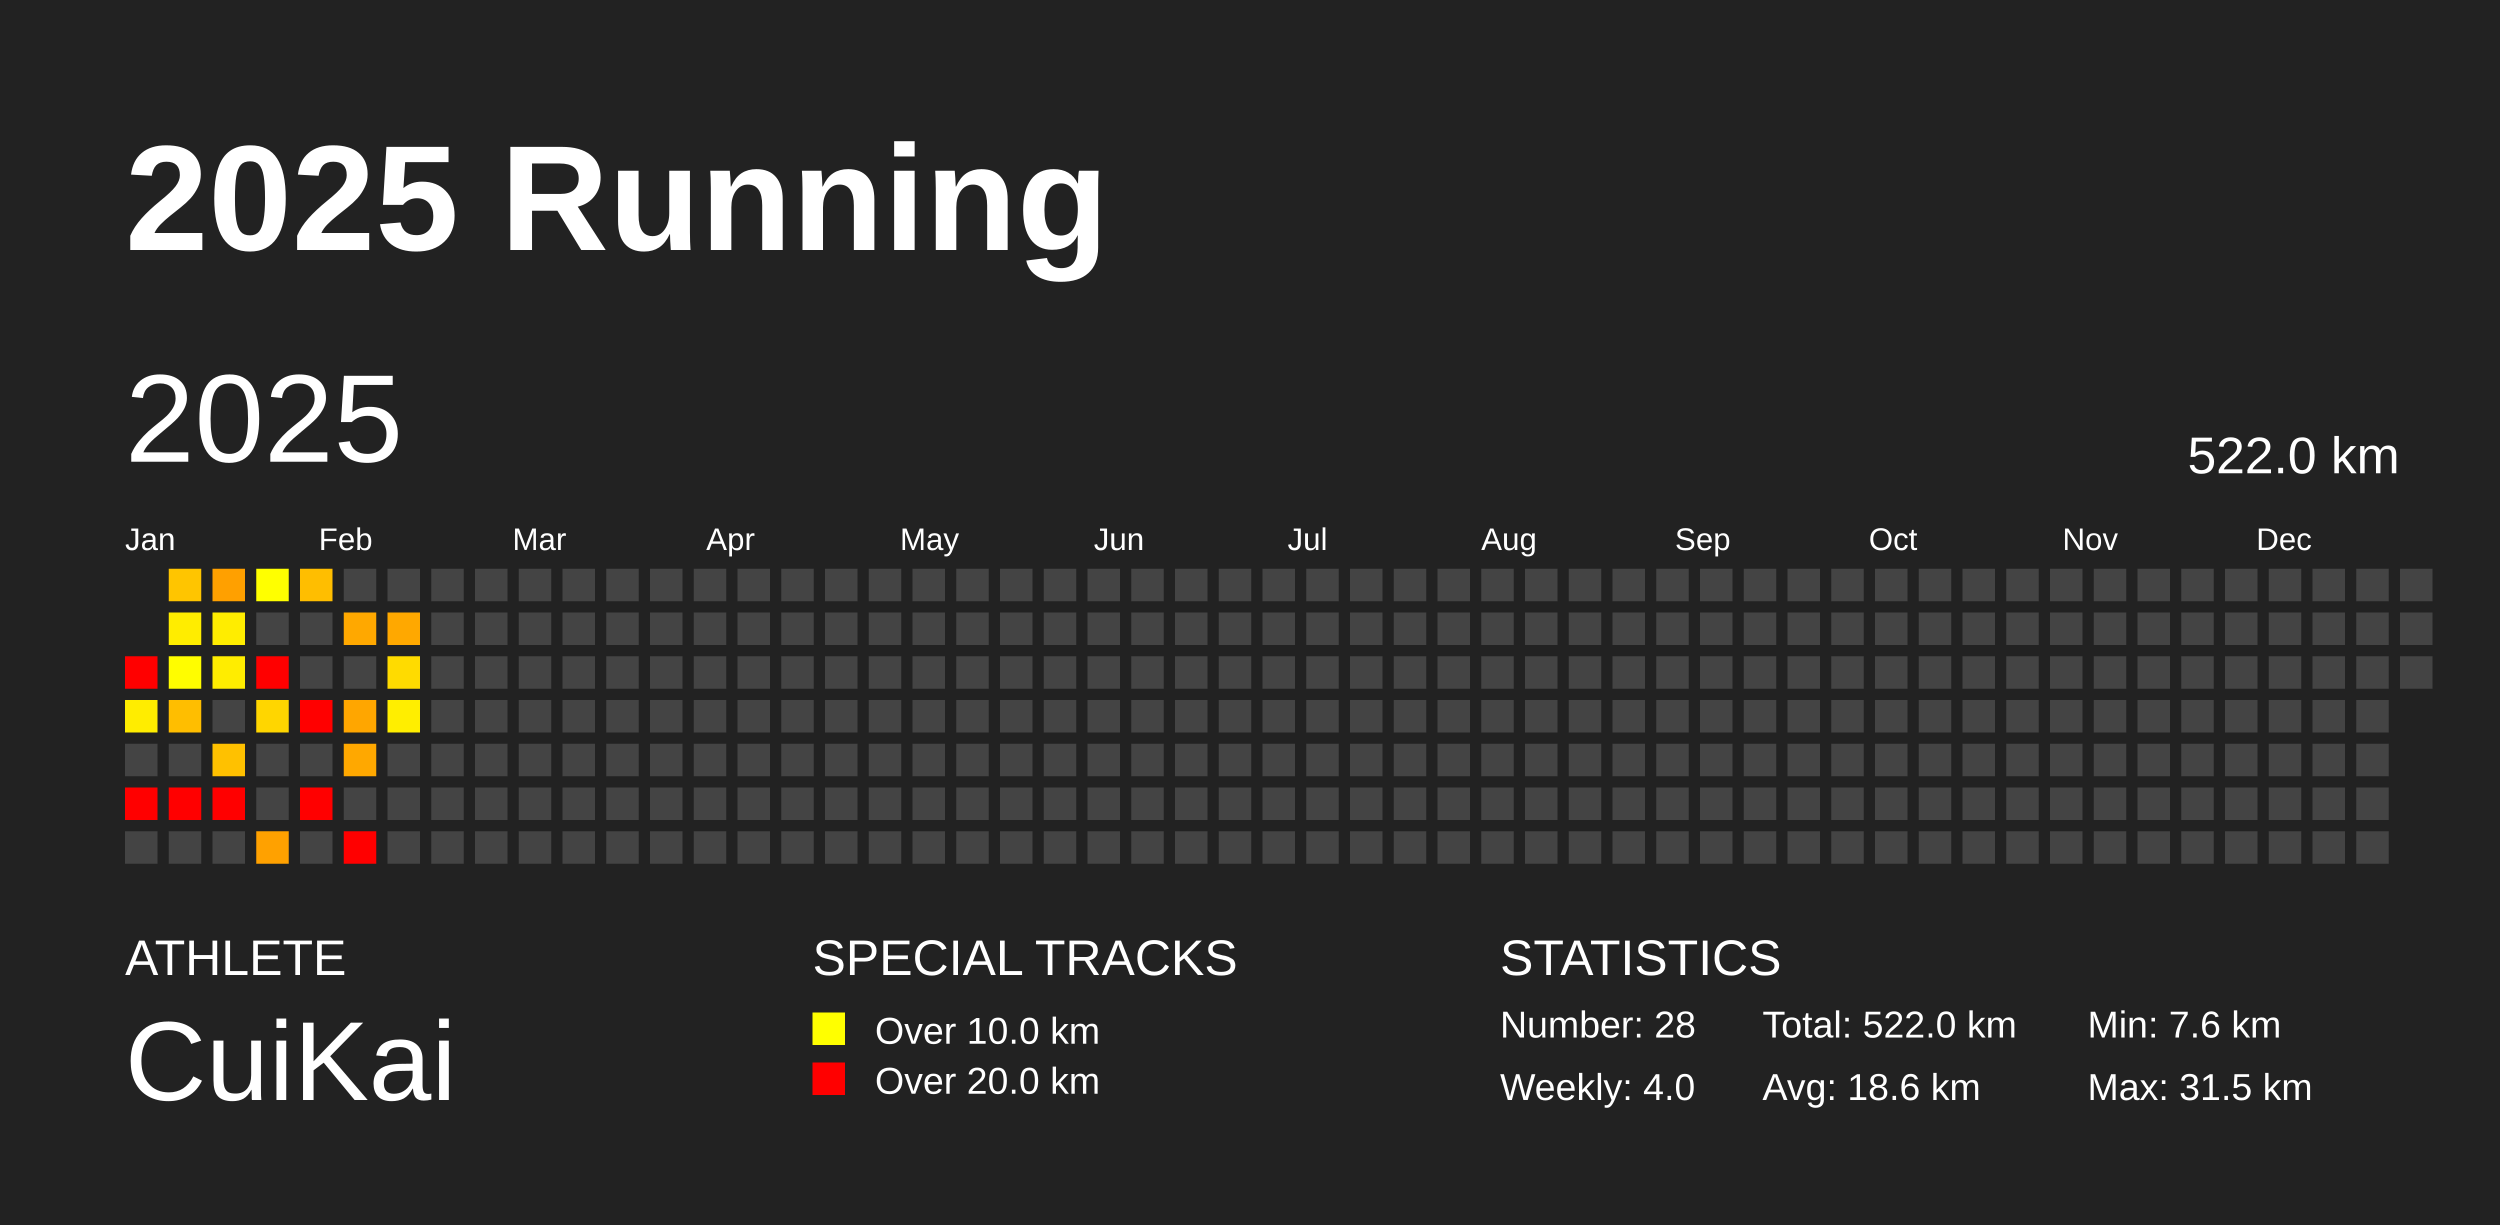
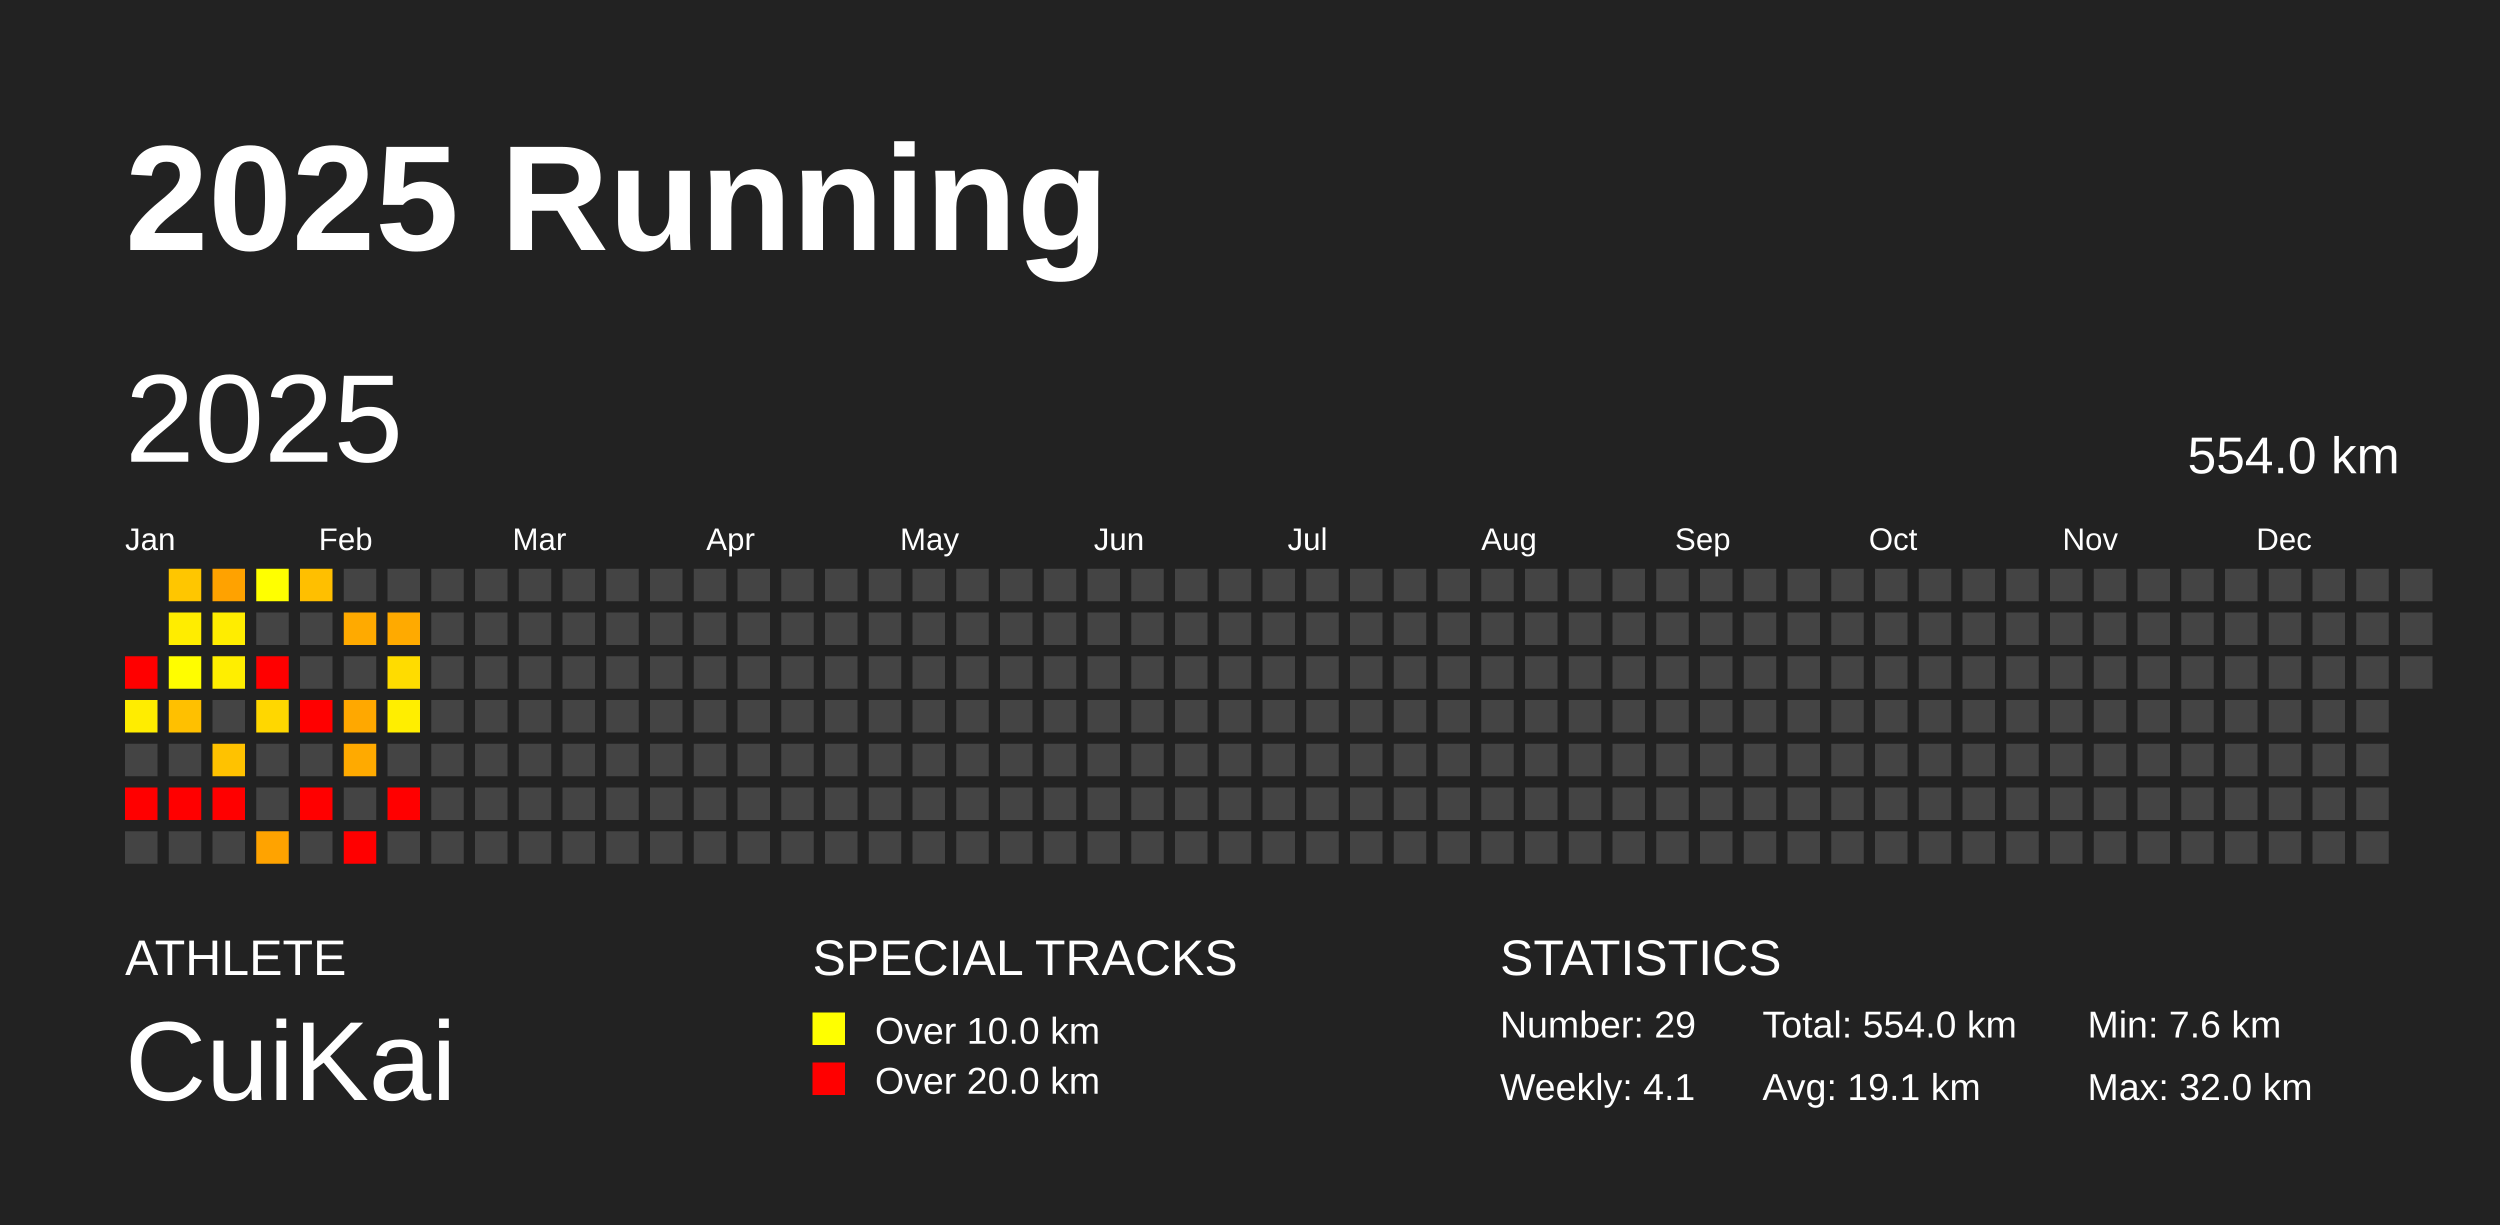
<svg xmlns="http://www.w3.org/2000/svg" baseProfile="full" height="98mm" version="1.1" viewBox="0,0,200,98" width="200mm">
  <defs />
  <rect fill="#222222" height="98" width="200" x="0" y="0" />
  <text fill="#FFFFFF" style="font-size:12px; font-family:Arial; font-weight:bold;" x="10" y="20">2025 Running</text>
  <text fill="#FFFFFF" style="font-size:4px; font-family:Arial" x="10" y="78">ATHLETE</text>
  <text fill="#FFFFFF" style="font-size:9px; font-family:Arial" x="10" y="88">CuiKai</text>
  <text fill="#FFFFFF" style="font-size:4px; font-family:Arial" x="65" y="78">SPECIAL TRACKS</text>
  <rect fill="yellow" height="2.6" width="2.6" x="65" y="81" />
  <text fill="#FFFFFF" style="font-size:3px; font-family:Arial" x="70" y="83.5">Over 10.0 km</text>
  <rect fill="red" height="2.6" width="2.6" x="65" y="85" />
  <text fill="#FFFFFF" style="font-size:3px; font-family:Arial" x="70" y="87.5">Over 20.0 km</text>
  <text fill="#FFFFFF" style="font-size:4px; font-family:Arial" x="120" y="78">STATISTICS</text>
-   <text fill="#FFFFFF" style="font-size:3px; font-family:Arial" x="120" y="83">Number: 28</text>
-   <text fill="#FFFFFF" style="font-size:3px; font-family:Arial" x="120" y="88">Weekly: 4.0</text>
-   <text fill="#FFFFFF" style="font-size:3px; font-family:Arial" x="141" y="83">Total: 522.0 km</text>
-   <text fill="#FFFFFF" style="font-size:3px; font-family:Arial" x="141" y="88">Avg: 18.6 km</text>
+   <text fill="#FFFFFF" style="font-size:3px; font-family:Arial" x="120" y="83">Number: 29</text>
+   <text fill="#FFFFFF" style="font-size:3px; font-family:Arial" x="120" y="88">Weekly: 4.1</text>
+   <text fill="#FFFFFF" style="font-size:3px; font-family:Arial" x="141" y="83">Total: 554.0 km</text>
+   <text fill="#FFFFFF" style="font-size:3px; font-family:Arial" x="141" y="88">Avg: 19.1 km</text>
  <text fill="#FFFFFF" style="font-size:3px; font-family:Arial" x="167" y="83">Min: 7.6 km</text>
-   <text fill="#FFFFFF" style="font-size:3px; font-family:Arial" x="167" y="88">Max: 31.5 km</text>
+   <text fill="#FFFFFF" style="font-size:3px; font-family:Arial" x="167" y="88">Max: 32.0 km</text>
  <text dominant-baseline="hanging" fill="#FFFFFF" style="font-size:10.0px; font-family:Arial;" x="10" y="30">2025</text>
-   <text dominant-baseline="hanging" fill="#FFFFFF" style="font-size:4.125px; font-family:Arial;" x="175" y="35">522.0 km</text>
+   <text dominant-baseline="hanging" fill="#FFFFFF" style="font-size:4.125px; font-family:Arial;" x="175" y="35">554.0 km</text>
  <text fill="#FFFFFF" style="font-size:2.5px; font-family:Arial" x="10.0" y="44">Jan</text>
  <text fill="#FFFFFF" style="font-size:2.5px; font-family:Arial" x="25.5" y="44">Feb</text>
  <text fill="#FFFFFF" style="font-size:2.5px; font-family:Arial" x="41.0" y="44">Mar</text>
  <text fill="#FFFFFF" style="font-size:2.5px; font-family:Arial" x="56.5" y="44">Apr</text>
  <text fill="#FFFFFF" style="font-size:2.5px; font-family:Arial" x="72.0" y="44">May</text>
  <text fill="#FFFFFF" style="font-size:2.5px; font-family:Arial" x="87.5" y="44">Jun</text>
  <text fill="#FFFFFF" style="font-size:2.5px; font-family:Arial" x="103.0" y="44">Jul</text>
  <text fill="#FFFFFF" style="font-size:2.5px; font-family:Arial" x="118.5" y="44">Aug</text>
  <text fill="#FFFFFF" style="font-size:2.5px; font-family:Arial" x="134.0" y="44">Sep</text>
  <text fill="#FFFFFF" style="font-size:2.5px; font-family:Arial" x="149.5" y="44">Oct</text>
  <text fill="#FFFFFF" style="font-size:2.5px; font-family:Arial" x="165.0" y="44">Nov</text>
  <text fill="#FFFFFF" style="font-size:2.5px; font-family:Arial" x="180.5" y="44">Dec</text>
  <rect fill="red" height="2.6" width="2.6" x="10.0" y="52.5" />
  <rect fill="#ffed00" height="2.6" width="2.6" x="10.0" y="56.0" />
  <rect fill="#444444" height="2.6" width="2.6" x="10.0" y="59.5" />
  <rect fill="red" height="2.6" width="2.6" x="10.0" y="63.0" />
  <rect fill="#444444" height="2.6" width="2.6" x="10.0" y="66.5" />
-   <rect fill="#ffc500" height="2.6" width="2.6" x="13.5" y="45.5" />
+   <rect fill="#ffc600" height="2.6" width="2.6" x="13.5" y="45.5" />
  <rect fill="#ffed00" height="2.6" width="2.6" x="13.5" y="49.0" />
  <rect fill="#fffd00" height="2.6" width="2.6" x="13.5" y="52.5" />
-   <rect fill="#ffbe00" height="2.6" width="2.6" x="13.5" y="56.0" />
+   <rect fill="#ffc000" height="2.6" width="2.6" x="13.5" y="56.0" />
  <rect fill="#444444" height="2.6" width="2.6" x="13.5" y="59.5" />
  <rect fill="red" height="2.6" width="2.6" x="13.5" y="63.0" />
  <rect fill="#444444" height="2.6" width="2.6" x="13.5" y="66.5" />
-   <rect fill="#ffa000" height="2.6" width="2.6" x="17.0" y="45.5" />
+   <rect fill="#ffa200" height="2.6" width="2.6" x="17.0" y="45.5" />
  <rect fill="#ffed00" height="2.6" width="2.6" x="17.0" y="49.0" />
-   <rect fill="#ffed00" height="2.6" width="2.6" x="17.0" y="52.5" />
+   <rect fill="#ffee00" height="2.6" width="2.6" x="17.0" y="52.5" />
  <rect fill="#444444" height="2.6" width="2.6" x="17.0" y="56.0" />
-   <rect fill="#ffc100" height="2.6" width="2.6" x="17.0" y="59.5" />
+   <rect fill="#ffc200" height="2.6" width="2.6" x="17.0" y="59.5" />
  <rect fill="red" height="2.6" width="2.6" x="17.0" y="63.0" />
  <rect fill="#444444" height="2.6" width="2.6" x="17.0" y="66.5" />
  <rect fill="#ffff00" height="2.6" width="2.6" x="20.5" y="45.5" />
  <rect fill="#444444" height="2.6" width="2.6" x="20.5" y="49.0" />
  <rect fill="red" height="2.6" width="2.6" x="20.5" y="52.5" />
-   <rect fill="#ffd600" height="2.6" width="2.6" x="20.5" y="56.0" />
+   <rect fill="#ffd700" height="2.6" width="2.6" x="20.5" y="56.0" />
  <rect fill="#444444" height="2.6" width="2.6" x="20.5" y="59.5" />
  <rect fill="#444444" height="2.6" width="2.6" x="20.5" y="63.0" />
-   <rect fill="#ffa100" height="2.6" width="2.6" x="20.5" y="66.5" />
-   <rect fill="#ffbe00" height="2.6" width="2.6" x="24.0" y="45.5" />
+   <rect fill="#ffa300" height="2.6" width="2.6" x="20.5" y="66.5" />
+   <rect fill="#ffbf00" height="2.6" width="2.6" x="24.0" y="45.5" />
  <rect fill="#444444" height="2.6" width="2.6" x="24.0" y="49.0" />
  <rect fill="#444444" height="2.6" width="2.6" x="24.0" y="52.5" />
  <rect fill="red" height="2.6" width="2.6" x="24.0" y="56.0" />
  <rect fill="#444444" height="2.6" width="2.6" x="24.0" y="59.5" />
  <rect fill="red" height="2.6" width="2.6" x="24.0" y="63.0" />
  <rect fill="#444444" height="2.6" width="2.6" x="24.0" y="66.5" />
  <rect fill="#444444" height="2.6" width="2.6" x="27.5" y="45.5" />
-   <rect fill="#ffa800" height="2.6" width="2.6" x="27.5" y="49.0" />
+   <rect fill="#ffaa00" height="2.6" width="2.6" x="27.5" y="49.0" />
  <rect fill="#444444" height="2.6" width="2.6" x="27.5" y="52.5" />
-   <rect fill="#ffa600" height="2.6" width="2.6" x="27.5" y="56.0" />
-   <rect fill="#ffa800" height="2.6" width="2.6" x="27.5" y="59.5" />
+   <rect fill="#ffa800" height="2.6" width="2.6" x="27.5" y="56.0" />
+   <rect fill="#ffaa00" height="2.6" width="2.6" x="27.5" y="59.5" />
  <rect fill="#444444" height="2.6" width="2.6" x="27.5" y="63.0" />
  <rect fill="red" height="2.6" width="2.6" x="27.5" y="66.5" />
  <rect fill="#444444" height="2.6" width="2.6" x="31.0" y="45.5" />
-   <rect fill="#ffa800" height="2.6" width="2.6" x="31.0" y="49.0" />
-   <rect fill="#ffdb00" height="2.6" width="2.6" x="31.0" y="52.5" />
+   <rect fill="#ffaa00" height="2.6" width="2.6" x="31.0" y="49.0" />
+   <rect fill="#ffdc00" height="2.6" width="2.6" x="31.0" y="52.5" />
  <rect fill="#ffee00" height="2.6" width="2.6" x="31.0" y="56.0" />
  <rect fill="#444444" height="2.6" width="2.6" x="31.0" y="59.5" />
-   <rect fill="#444444" height="2.6" width="2.6" x="31.0" y="63.0" />
+   <rect fill="red" height="2.6" width="2.6" x="31.0" y="63.0" />
  <rect fill="#444444" height="2.6" width="2.6" x="31.0" y="66.5" />
  <rect fill="#444444" height="2.6" width="2.6" x="34.5" y="45.5" />
  <rect fill="#444444" height="2.6" width="2.6" x="34.5" y="49.0" />
  <rect fill="#444444" height="2.6" width="2.6" x="34.5" y="52.5" />
  <rect fill="#444444" height="2.6" width="2.6" x="34.5" y="56.0" />
  <rect fill="#444444" height="2.6" width="2.6" x="34.5" y="59.5" />
  <rect fill="#444444" height="2.6" width="2.6" x="34.5" y="63.0" />
  <rect fill="#444444" height="2.6" width="2.6" x="34.5" y="66.5" />
  <rect fill="#444444" height="2.6" width="2.6" x="38.0" y="45.5" />
  <rect fill="#444444" height="2.6" width="2.6" x="38.0" y="49.0" />
  <rect fill="#444444" height="2.6" width="2.6" x="38.0" y="52.5" />
  <rect fill="#444444" height="2.6" width="2.6" x="38.0" y="56.0" />
  <rect fill="#444444" height="2.6" width="2.6" x="38.0" y="59.5" />
  <rect fill="#444444" height="2.6" width="2.6" x="38.0" y="63.0" />
  <rect fill="#444444" height="2.6" width="2.6" x="38.0" y="66.5" />
  <rect fill="#444444" height="2.6" width="2.6" x="41.5" y="45.5" />
  <rect fill="#444444" height="2.6" width="2.6" x="41.5" y="49.0" />
  <rect fill="#444444" height="2.6" width="2.6" x="41.5" y="52.5" />
  <rect fill="#444444" height="2.6" width="2.6" x="41.5" y="56.0" />
  <rect fill="#444444" height="2.6" width="2.6" x="41.5" y="59.5" />
  <rect fill="#444444" height="2.6" width="2.6" x="41.5" y="63.0" />
  <rect fill="#444444" height="2.6" width="2.6" x="41.5" y="66.5" />
  <rect fill="#444444" height="2.6" width="2.6" x="45.0" y="45.5" />
  <rect fill="#444444" height="2.6" width="2.6" x="45.0" y="49.0" />
  <rect fill="#444444" height="2.6" width="2.6" x="45.0" y="52.5" />
  <rect fill="#444444" height="2.6" width="2.6" x="45.0" y="56.0" />
  <rect fill="#444444" height="2.6" width="2.6" x="45.0" y="59.5" />
  <rect fill="#444444" height="2.6" width="2.6" x="45.0" y="63.0" />
  <rect fill="#444444" height="2.6" width="2.6" x="45.0" y="66.5" />
  <rect fill="#444444" height="2.6" width="2.6" x="48.5" y="45.5" />
  <rect fill="#444444" height="2.6" width="2.6" x="48.5" y="49.0" />
  <rect fill="#444444" height="2.6" width="2.6" x="48.5" y="52.5" />
  <rect fill="#444444" height="2.6" width="2.6" x="48.5" y="56.0" />
  <rect fill="#444444" height="2.6" width="2.6" x="48.5" y="59.5" />
  <rect fill="#444444" height="2.6" width="2.6" x="48.5" y="63.0" />
  <rect fill="#444444" height="2.6" width="2.6" x="48.5" y="66.5" />
  <rect fill="#444444" height="2.6" width="2.6" x="52.0" y="45.5" />
  <rect fill="#444444" height="2.6" width="2.6" x="52.0" y="49.0" />
  <rect fill="#444444" height="2.6" width="2.6" x="52.0" y="52.5" />
  <rect fill="#444444" height="2.6" width="2.6" x="52.0" y="56.0" />
  <rect fill="#444444" height="2.6" width="2.6" x="52.0" y="59.5" />
  <rect fill="#444444" height="2.6" width="2.6" x="52.0" y="63.0" />
  <rect fill="#444444" height="2.6" width="2.6" x="52.0" y="66.5" />
  <rect fill="#444444" height="2.6" width="2.6" x="55.5" y="45.5" />
  <rect fill="#444444" height="2.6" width="2.6" x="55.5" y="49.0" />
  <rect fill="#444444" height="2.6" width="2.6" x="55.5" y="52.5" />
  <rect fill="#444444" height="2.6" width="2.6" x="55.5" y="56.0" />
  <rect fill="#444444" height="2.6" width="2.6" x="55.5" y="59.5" />
  <rect fill="#444444" height="2.6" width="2.6" x="55.5" y="63.0" />
  <rect fill="#444444" height="2.6" width="2.6" x="55.5" y="66.5" />
  <rect fill="#444444" height="2.6" width="2.6" x="59.0" y="45.5" />
  <rect fill="#444444" height="2.6" width="2.6" x="59.0" y="49.0" />
  <rect fill="#444444" height="2.6" width="2.6" x="59.0" y="52.5" />
  <rect fill="#444444" height="2.6" width="2.6" x="59.0" y="56.0" />
  <rect fill="#444444" height="2.6" width="2.6" x="59.0" y="59.5" />
  <rect fill="#444444" height="2.6" width="2.6" x="59.0" y="63.0" />
  <rect fill="#444444" height="2.6" width="2.6" x="59.0" y="66.5" />
  <rect fill="#444444" height="2.6" width="2.6" x="62.5" y="45.5" />
  <rect fill="#444444" height="2.6" width="2.6" x="62.5" y="49.0" />
  <rect fill="#444444" height="2.6" width="2.6" x="62.5" y="52.5" />
  <rect fill="#444444" height="2.6" width="2.6" x="62.5" y="56.0" />
  <rect fill="#444444" height="2.6" width="2.6" x="62.5" y="59.5" />
  <rect fill="#444444" height="2.6" width="2.6" x="62.5" y="63.0" />
  <rect fill="#444444" height="2.6" width="2.6" x="62.5" y="66.5" />
  <rect fill="#444444" height="2.6" width="2.6" x="66.0" y="45.5" />
  <rect fill="#444444" height="2.6" width="2.6" x="66.0" y="49.0" />
  <rect fill="#444444" height="2.6" width="2.6" x="66.0" y="52.5" />
  <rect fill="#444444" height="2.6" width="2.6" x="66.0" y="56.0" />
  <rect fill="#444444" height="2.6" width="2.6" x="66.0" y="59.5" />
  <rect fill="#444444" height="2.6" width="2.6" x="66.0" y="63.0" />
  <rect fill="#444444" height="2.6" width="2.6" x="66.0" y="66.5" />
  <rect fill="#444444" height="2.6" width="2.6" x="69.5" y="45.5" />
  <rect fill="#444444" height="2.6" width="2.6" x="69.5" y="49.0" />
  <rect fill="#444444" height="2.6" width="2.6" x="69.5" y="52.5" />
  <rect fill="#444444" height="2.6" width="2.6" x="69.5" y="56.0" />
  <rect fill="#444444" height="2.6" width="2.6" x="69.5" y="59.5" />
  <rect fill="#444444" height="2.6" width="2.6" x="69.5" y="63.0" />
  <rect fill="#444444" height="2.6" width="2.6" x="69.5" y="66.5" />
  <rect fill="#444444" height="2.6" width="2.6" x="73.0" y="45.5" />
  <rect fill="#444444" height="2.6" width="2.6" x="73.0" y="49.0" />
  <rect fill="#444444" height="2.6" width="2.6" x="73.0" y="52.5" />
  <rect fill="#444444" height="2.6" width="2.6" x="73.0" y="56.0" />
  <rect fill="#444444" height="2.6" width="2.6" x="73.0" y="59.5" />
  <rect fill="#444444" height="2.6" width="2.6" x="73.0" y="63.0" />
  <rect fill="#444444" height="2.6" width="2.6" x="73.0" y="66.5" />
  <rect fill="#444444" height="2.6" width="2.6" x="76.5" y="45.5" />
  <rect fill="#444444" height="2.6" width="2.6" x="76.5" y="49.0" />
  <rect fill="#444444" height="2.6" width="2.6" x="76.5" y="52.5" />
  <rect fill="#444444" height="2.6" width="2.6" x="76.5" y="56.0" />
  <rect fill="#444444" height="2.6" width="2.6" x="76.5" y="59.5" />
  <rect fill="#444444" height="2.6" width="2.6" x="76.5" y="63.0" />
  <rect fill="#444444" height="2.6" width="2.6" x="76.5" y="66.5" />
  <rect fill="#444444" height="2.6" width="2.6" x="80.0" y="45.5" />
  <rect fill="#444444" height="2.6" width="2.6" x="80.0" y="49.0" />
  <rect fill="#444444" height="2.6" width="2.6" x="80.0" y="52.5" />
  <rect fill="#444444" height="2.6" width="2.6" x="80.0" y="56.0" />
  <rect fill="#444444" height="2.6" width="2.6" x="80.0" y="59.5" />
  <rect fill="#444444" height="2.6" width="2.6" x="80.0" y="63.0" />
  <rect fill="#444444" height="2.6" width="2.6" x="80.0" y="66.5" />
  <rect fill="#444444" height="2.6" width="2.6" x="83.5" y="45.5" />
  <rect fill="#444444" height="2.6" width="2.6" x="83.5" y="49.0" />
  <rect fill="#444444" height="2.6" width="2.6" x="83.5" y="52.5" />
  <rect fill="#444444" height="2.6" width="2.6" x="83.5" y="56.0" />
  <rect fill="#444444" height="2.6" width="2.6" x="83.5" y="59.5" />
  <rect fill="#444444" height="2.6" width="2.6" x="83.5" y="63.0" />
  <rect fill="#444444" height="2.6" width="2.6" x="83.5" y="66.5" />
  <rect fill="#444444" height="2.6" width="2.6" x="87.0" y="45.5" />
  <rect fill="#444444" height="2.6" width="2.6" x="87.0" y="49.0" />
  <rect fill="#444444" height="2.6" width="2.6" x="87.0" y="52.5" />
  <rect fill="#444444" height="2.6" width="2.6" x="87.0" y="56.0" />
  <rect fill="#444444" height="2.6" width="2.6" x="87.0" y="59.5" />
  <rect fill="#444444" height="2.6" width="2.6" x="87.0" y="63.0" />
  <rect fill="#444444" height="2.6" width="2.6" x="87.0" y="66.5" />
  <rect fill="#444444" height="2.6" width="2.6" x="90.5" y="45.5" />
  <rect fill="#444444" height="2.6" width="2.6" x="90.5" y="49.0" />
  <rect fill="#444444" height="2.6" width="2.6" x="90.5" y="52.5" />
  <rect fill="#444444" height="2.6" width="2.6" x="90.5" y="56.0" />
  <rect fill="#444444" height="2.6" width="2.6" x="90.5" y="59.5" />
  <rect fill="#444444" height="2.6" width="2.6" x="90.5" y="63.0" />
  <rect fill="#444444" height="2.6" width="2.6" x="90.5" y="66.5" />
  <rect fill="#444444" height="2.6" width="2.6" x="94.0" y="45.5" />
  <rect fill="#444444" height="2.6" width="2.6" x="94.0" y="49.0" />
  <rect fill="#444444" height="2.6" width="2.6" x="94.0" y="52.5" />
  <rect fill="#444444" height="2.6" width="2.6" x="94.0" y="56.0" />
  <rect fill="#444444" height="2.6" width="2.6" x="94.0" y="59.5" />
  <rect fill="#444444" height="2.6" width="2.6" x="94.0" y="63.0" />
  <rect fill="#444444" height="2.6" width="2.6" x="94.0" y="66.5" />
  <rect fill="#444444" height="2.6" width="2.6" x="97.5" y="45.5" />
  <rect fill="#444444" height="2.6" width="2.6" x="97.5" y="49.0" />
  <rect fill="#444444" height="2.6" width="2.6" x="97.5" y="52.5" />
  <rect fill="#444444" height="2.6" width="2.6" x="97.5" y="56.0" />
  <rect fill="#444444" height="2.6" width="2.6" x="97.5" y="59.5" />
  <rect fill="#444444" height="2.6" width="2.6" x="97.5" y="63.0" />
  <rect fill="#444444" height="2.6" width="2.6" x="97.5" y="66.5" />
  <rect fill="#444444" height="2.6" width="2.6" x="101.0" y="45.5" />
  <rect fill="#444444" height="2.6" width="2.6" x="101.0" y="49.0" />
  <rect fill="#444444" height="2.6" width="2.6" x="101.0" y="52.5" />
  <rect fill="#444444" height="2.6" width="2.6" x="101.0" y="56.0" />
  <rect fill="#444444" height="2.6" width="2.6" x="101.0" y="59.5" />
  <rect fill="#444444" height="2.6" width="2.6" x="101.0" y="63.0" />
  <rect fill="#444444" height="2.6" width="2.6" x="101.0" y="66.5" />
  <rect fill="#444444" height="2.6" width="2.6" x="104.5" y="45.5" />
  <rect fill="#444444" height="2.6" width="2.6" x="104.5" y="49.0" />
  <rect fill="#444444" height="2.6" width="2.6" x="104.5" y="52.5" />
  <rect fill="#444444" height="2.6" width="2.6" x="104.5" y="56.0" />
  <rect fill="#444444" height="2.6" width="2.6" x="104.5" y="59.5" />
  <rect fill="#444444" height="2.6" width="2.6" x="104.5" y="63.0" />
  <rect fill="#444444" height="2.6" width="2.6" x="104.5" y="66.5" />
  <rect fill="#444444" height="2.6" width="2.6" x="108.0" y="45.5" />
  <rect fill="#444444" height="2.6" width="2.6" x="108.0" y="49.0" />
  <rect fill="#444444" height="2.6" width="2.6" x="108.0" y="52.5" />
  <rect fill="#444444" height="2.6" width="2.6" x="108.0" y="56.0" />
  <rect fill="#444444" height="2.6" width="2.6" x="108.0" y="59.5" />
  <rect fill="#444444" height="2.6" width="2.6" x="108.0" y="63.0" />
  <rect fill="#444444" height="2.6" width="2.6" x="108.0" y="66.5" />
  <rect fill="#444444" height="2.6" width="2.6" x="111.5" y="45.5" />
  <rect fill="#444444" height="2.6" width="2.6" x="111.5" y="49.0" />
  <rect fill="#444444" height="2.6" width="2.6" x="111.5" y="52.5" />
  <rect fill="#444444" height="2.6" width="2.6" x="111.5" y="56.0" />
  <rect fill="#444444" height="2.6" width="2.6" x="111.5" y="59.5" />
  <rect fill="#444444" height="2.6" width="2.6" x="111.5" y="63.0" />
  <rect fill="#444444" height="2.6" width="2.6" x="111.5" y="66.5" />
  <rect fill="#444444" height="2.6" width="2.6" x="115.0" y="45.5" />
  <rect fill="#444444" height="2.6" width="2.6" x="115.0" y="49.0" />
  <rect fill="#444444" height="2.6" width="2.6" x="115.0" y="52.5" />
  <rect fill="#444444" height="2.6" width="2.6" x="115.0" y="56.0" />
  <rect fill="#444444" height="2.6" width="2.6" x="115.0" y="59.5" />
  <rect fill="#444444" height="2.6" width="2.6" x="115.0" y="63.0" />
  <rect fill="#444444" height="2.6" width="2.6" x="115.0" y="66.5" />
  <rect fill="#444444" height="2.6" width="2.6" x="118.5" y="45.5" />
  <rect fill="#444444" height="2.6" width="2.6" x="118.5" y="49.0" />
  <rect fill="#444444" height="2.6" width="2.6" x="118.5" y="52.5" />
  <rect fill="#444444" height="2.6" width="2.6" x="118.5" y="56.0" />
  <rect fill="#444444" height="2.6" width="2.6" x="118.5" y="59.5" />
  <rect fill="#444444" height="2.6" width="2.6" x="118.5" y="63.0" />
  <rect fill="#444444" height="2.6" width="2.6" x="118.5" y="66.5" />
  <rect fill="#444444" height="2.6" width="2.6" x="122.0" y="45.5" />
  <rect fill="#444444" height="2.6" width="2.6" x="122.0" y="49.0" />
  <rect fill="#444444" height="2.6" width="2.6" x="122.0" y="52.5" />
  <rect fill="#444444" height="2.6" width="2.6" x="122.0" y="56.0" />
  <rect fill="#444444" height="2.6" width="2.6" x="122.0" y="59.5" />
  <rect fill="#444444" height="2.6" width="2.6" x="122.0" y="63.0" />
  <rect fill="#444444" height="2.6" width="2.6" x="122.0" y="66.5" />
  <rect fill="#444444" height="2.6" width="2.6" x="125.5" y="45.5" />
  <rect fill="#444444" height="2.6" width="2.6" x="125.5" y="49.0" />
  <rect fill="#444444" height="2.6" width="2.6" x="125.5" y="52.5" />
  <rect fill="#444444" height="2.6" width="2.6" x="125.5" y="56.0" />
  <rect fill="#444444" height="2.6" width="2.6" x="125.5" y="59.5" />
  <rect fill="#444444" height="2.6" width="2.6" x="125.5" y="63.0" />
  <rect fill="#444444" height="2.6" width="2.6" x="125.5" y="66.5" />
  <rect fill="#444444" height="2.6" width="2.6" x="129.0" y="45.5" />
  <rect fill="#444444" height="2.6" width="2.6" x="129.0" y="49.0" />
  <rect fill="#444444" height="2.6" width="2.6" x="129.0" y="52.5" />
  <rect fill="#444444" height="2.6" width="2.6" x="129.0" y="56.0" />
  <rect fill="#444444" height="2.6" width="2.6" x="129.0" y="59.5" />
  <rect fill="#444444" height="2.6" width="2.6" x="129.0" y="63.0" />
  <rect fill="#444444" height="2.6" width="2.6" x="129.0" y="66.5" />
  <rect fill="#444444" height="2.6" width="2.6" x="132.5" y="45.5" />
  <rect fill="#444444" height="2.6" width="2.6" x="132.5" y="49.0" />
  <rect fill="#444444" height="2.6" width="2.6" x="132.5" y="52.5" />
  <rect fill="#444444" height="2.6" width="2.6" x="132.5" y="56.0" />
  <rect fill="#444444" height="2.6" width="2.6" x="132.5" y="59.5" />
  <rect fill="#444444" height="2.6" width="2.6" x="132.5" y="63.0" />
  <rect fill="#444444" height="2.6" width="2.6" x="132.5" y="66.5" />
  <rect fill="#444444" height="2.6" width="2.6" x="136.0" y="45.5" />
  <rect fill="#444444" height="2.6" width="2.6" x="136.0" y="49.0" />
  <rect fill="#444444" height="2.6" width="2.6" x="136.0" y="52.5" />
  <rect fill="#444444" height="2.6" width="2.6" x="136.0" y="56.0" />
  <rect fill="#444444" height="2.6" width="2.6" x="136.0" y="59.5" />
  <rect fill="#444444" height="2.6" width="2.6" x="136.0" y="63.0" />
  <rect fill="#444444" height="2.6" width="2.6" x="136.0" y="66.5" />
  <rect fill="#444444" height="2.6" width="2.6" x="139.5" y="45.5" />
  <rect fill="#444444" height="2.6" width="2.6" x="139.5" y="49.0" />
  <rect fill="#444444" height="2.6" width="2.6" x="139.5" y="52.5" />
  <rect fill="#444444" height="2.6" width="2.6" x="139.5" y="56.0" />
  <rect fill="#444444" height="2.6" width="2.6" x="139.5" y="59.5" />
  <rect fill="#444444" height="2.6" width="2.6" x="139.5" y="63.0" />
  <rect fill="#444444" height="2.6" width="2.6" x="139.5" y="66.5" />
  <rect fill="#444444" height="2.6" width="2.6" x="143.0" y="45.5" />
  <rect fill="#444444" height="2.6" width="2.6" x="143.0" y="49.0" />
  <rect fill="#444444" height="2.6" width="2.6" x="143.0" y="52.5" />
  <rect fill="#444444" height="2.6" width="2.6" x="143.0" y="56.0" />
  <rect fill="#444444" height="2.6" width="2.6" x="143.0" y="59.5" />
  <rect fill="#444444" height="2.6" width="2.6" x="143.0" y="63.0" />
  <rect fill="#444444" height="2.6" width="2.6" x="143.0" y="66.5" />
  <rect fill="#444444" height="2.6" width="2.6" x="146.5" y="45.5" />
  <rect fill="#444444" height="2.6" width="2.6" x="146.5" y="49.0" />
  <rect fill="#444444" height="2.6" width="2.6" x="146.5" y="52.5" />
  <rect fill="#444444" height="2.6" width="2.6" x="146.5" y="56.0" />
  <rect fill="#444444" height="2.6" width="2.6" x="146.5" y="59.5" />
  <rect fill="#444444" height="2.6" width="2.6" x="146.5" y="63.0" />
  <rect fill="#444444" height="2.6" width="2.6" x="146.5" y="66.5" />
  <rect fill="#444444" height="2.6" width="2.6" x="150.0" y="45.5" />
  <rect fill="#444444" height="2.6" width="2.6" x="150.0" y="49.0" />
  <rect fill="#444444" height="2.6" width="2.6" x="150.0" y="52.5" />
  <rect fill="#444444" height="2.6" width="2.6" x="150.0" y="56.0" />
  <rect fill="#444444" height="2.6" width="2.6" x="150.0" y="59.5" />
  <rect fill="#444444" height="2.6" width="2.6" x="150.0" y="63.0" />
  <rect fill="#444444" height="2.6" width="2.6" x="150.0" y="66.5" />
  <rect fill="#444444" height="2.6" width="2.6" x="153.5" y="45.5" />
  <rect fill="#444444" height="2.6" width="2.6" x="153.5" y="49.0" />
  <rect fill="#444444" height="2.6" width="2.6" x="153.5" y="52.5" />
  <rect fill="#444444" height="2.6" width="2.6" x="153.5" y="56.0" />
  <rect fill="#444444" height="2.6" width="2.6" x="153.5" y="59.5" />
  <rect fill="#444444" height="2.6" width="2.6" x="153.5" y="63.0" />
  <rect fill="#444444" height="2.6" width="2.6" x="153.5" y="66.5" />
  <rect fill="#444444" height="2.6" width="2.6" x="157.0" y="45.5" />
  <rect fill="#444444" height="2.6" width="2.6" x="157.0" y="49.0" />
  <rect fill="#444444" height="2.6" width="2.6" x="157.0" y="52.5" />
  <rect fill="#444444" height="2.6" width="2.6" x="157.0" y="56.0" />
  <rect fill="#444444" height="2.6" width="2.6" x="157.0" y="59.5" />
  <rect fill="#444444" height="2.6" width="2.6" x="157.0" y="63.0" />
  <rect fill="#444444" height="2.6" width="2.6" x="157.0" y="66.5" />
  <rect fill="#444444" height="2.6" width="2.6" x="160.5" y="45.5" />
  <rect fill="#444444" height="2.6" width="2.6" x="160.5" y="49.0" />
  <rect fill="#444444" height="2.6" width="2.6" x="160.5" y="52.5" />
  <rect fill="#444444" height="2.6" width="2.6" x="160.5" y="56.0" />
  <rect fill="#444444" height="2.6" width="2.6" x="160.5" y="59.5" />
  <rect fill="#444444" height="2.6" width="2.6" x="160.5" y="63.0" />
  <rect fill="#444444" height="2.6" width="2.6" x="160.5" y="66.5" />
  <rect fill="#444444" height="2.6" width="2.6" x="164.0" y="45.5" />
  <rect fill="#444444" height="2.6" width="2.6" x="164.0" y="49.0" />
  <rect fill="#444444" height="2.6" width="2.6" x="164.0" y="52.5" />
  <rect fill="#444444" height="2.6" width="2.6" x="164.0" y="56.0" />
  <rect fill="#444444" height="2.6" width="2.6" x="164.0" y="59.5" />
  <rect fill="#444444" height="2.6" width="2.6" x="164.0" y="63.0" />
  <rect fill="#444444" height="2.6" width="2.6" x="164.0" y="66.5" />
  <rect fill="#444444" height="2.6" width="2.6" x="167.5" y="45.5" />
  <rect fill="#444444" height="2.6" width="2.6" x="167.5" y="49.0" />
  <rect fill="#444444" height="2.6" width="2.6" x="167.5" y="52.5" />
  <rect fill="#444444" height="2.6" width="2.6" x="167.5" y="56.0" />
  <rect fill="#444444" height="2.6" width="2.6" x="167.5" y="59.5" />
  <rect fill="#444444" height="2.6" width="2.6" x="167.5" y="63.0" />
  <rect fill="#444444" height="2.6" width="2.6" x="167.5" y="66.5" />
  <rect fill="#444444" height="2.6" width="2.6" x="171.0" y="45.5" />
  <rect fill="#444444" height="2.6" width="2.6" x="171.0" y="49.0" />
  <rect fill="#444444" height="2.6" width="2.6" x="171.0" y="52.5" />
  <rect fill="#444444" height="2.6" width="2.6" x="171.0" y="56.0" />
  <rect fill="#444444" height="2.6" width="2.6" x="171.0" y="59.5" />
  <rect fill="#444444" height="2.6" width="2.6" x="171.0" y="63.0" />
  <rect fill="#444444" height="2.6" width="2.6" x="171.0" y="66.5" />
  <rect fill="#444444" height="2.6" width="2.6" x="174.5" y="45.5" />
  <rect fill="#444444" height="2.6" width="2.6" x="174.5" y="49.0" />
  <rect fill="#444444" height="2.6" width="2.6" x="174.5" y="52.5" />
  <rect fill="#444444" height="2.6" width="2.6" x="174.5" y="56.0" />
  <rect fill="#444444" height="2.6" width="2.6" x="174.5" y="59.5" />
  <rect fill="#444444" height="2.6" width="2.6" x="174.5" y="63.0" />
  <rect fill="#444444" height="2.6" width="2.6" x="174.5" y="66.5" />
  <rect fill="#444444" height="2.6" width="2.6" x="178.0" y="45.5" />
  <rect fill="#444444" height="2.6" width="2.6" x="178.0" y="49.0" />
  <rect fill="#444444" height="2.6" width="2.6" x="178.0" y="52.5" />
  <rect fill="#444444" height="2.6" width="2.6" x="178.0" y="56.0" />
  <rect fill="#444444" height="2.6" width="2.6" x="178.0" y="59.5" />
  <rect fill="#444444" height="2.6" width="2.6" x="178.0" y="63.0" />
  <rect fill="#444444" height="2.6" width="2.6" x="178.0" y="66.5" />
  <rect fill="#444444" height="2.6" width="2.6" x="181.5" y="45.5" />
  <rect fill="#444444" height="2.6" width="2.6" x="181.5" y="49.0" />
  <rect fill="#444444" height="2.6" width="2.6" x="181.5" y="52.5" />
  <rect fill="#444444" height="2.6" width="2.6" x="181.5" y="56.0" />
  <rect fill="#444444" height="2.6" width="2.6" x="181.5" y="59.5" />
  <rect fill="#444444" height="2.6" width="2.6" x="181.5" y="63.0" />
  <rect fill="#444444" height="2.6" width="2.6" x="181.5" y="66.5" />
  <rect fill="#444444" height="2.6" width="2.6" x="185.0" y="45.5" />
  <rect fill="#444444" height="2.6" width="2.6" x="185.0" y="49.0" />
  <rect fill="#444444" height="2.6" width="2.6" x="185.0" y="52.5" />
  <rect fill="#444444" height="2.6" width="2.6" x="185.0" y="56.0" />
  <rect fill="#444444" height="2.6" width="2.6" x="185.0" y="59.5" />
  <rect fill="#444444" height="2.6" width="2.6" x="185.0" y="63.0" />
  <rect fill="#444444" height="2.6" width="2.6" x="185.0" y="66.5" />
  <rect fill="#444444" height="2.6" width="2.6" x="188.5" y="45.5" />
  <rect fill="#444444" height="2.6" width="2.6" x="188.5" y="49.0" />
  <rect fill="#444444" height="2.6" width="2.6" x="188.5" y="52.5" />
  <rect fill="#444444" height="2.6" width="2.6" x="188.5" y="56.0" />
  <rect fill="#444444" height="2.6" width="2.6" x="188.5" y="59.5" />
  <rect fill="#444444" height="2.6" width="2.6" x="188.5" y="63.0" />
  <rect fill="#444444" height="2.6" width="2.6" x="188.5" y="66.5" />
  <rect fill="#444444" height="2.6" width="2.6" x="192.0" y="45.5" />
  <rect fill="#444444" height="2.6" width="2.6" x="192.0" y="49.0" />
  <rect fill="#444444" height="2.6" width="2.6" x="192.0" y="52.5" />
</svg>
